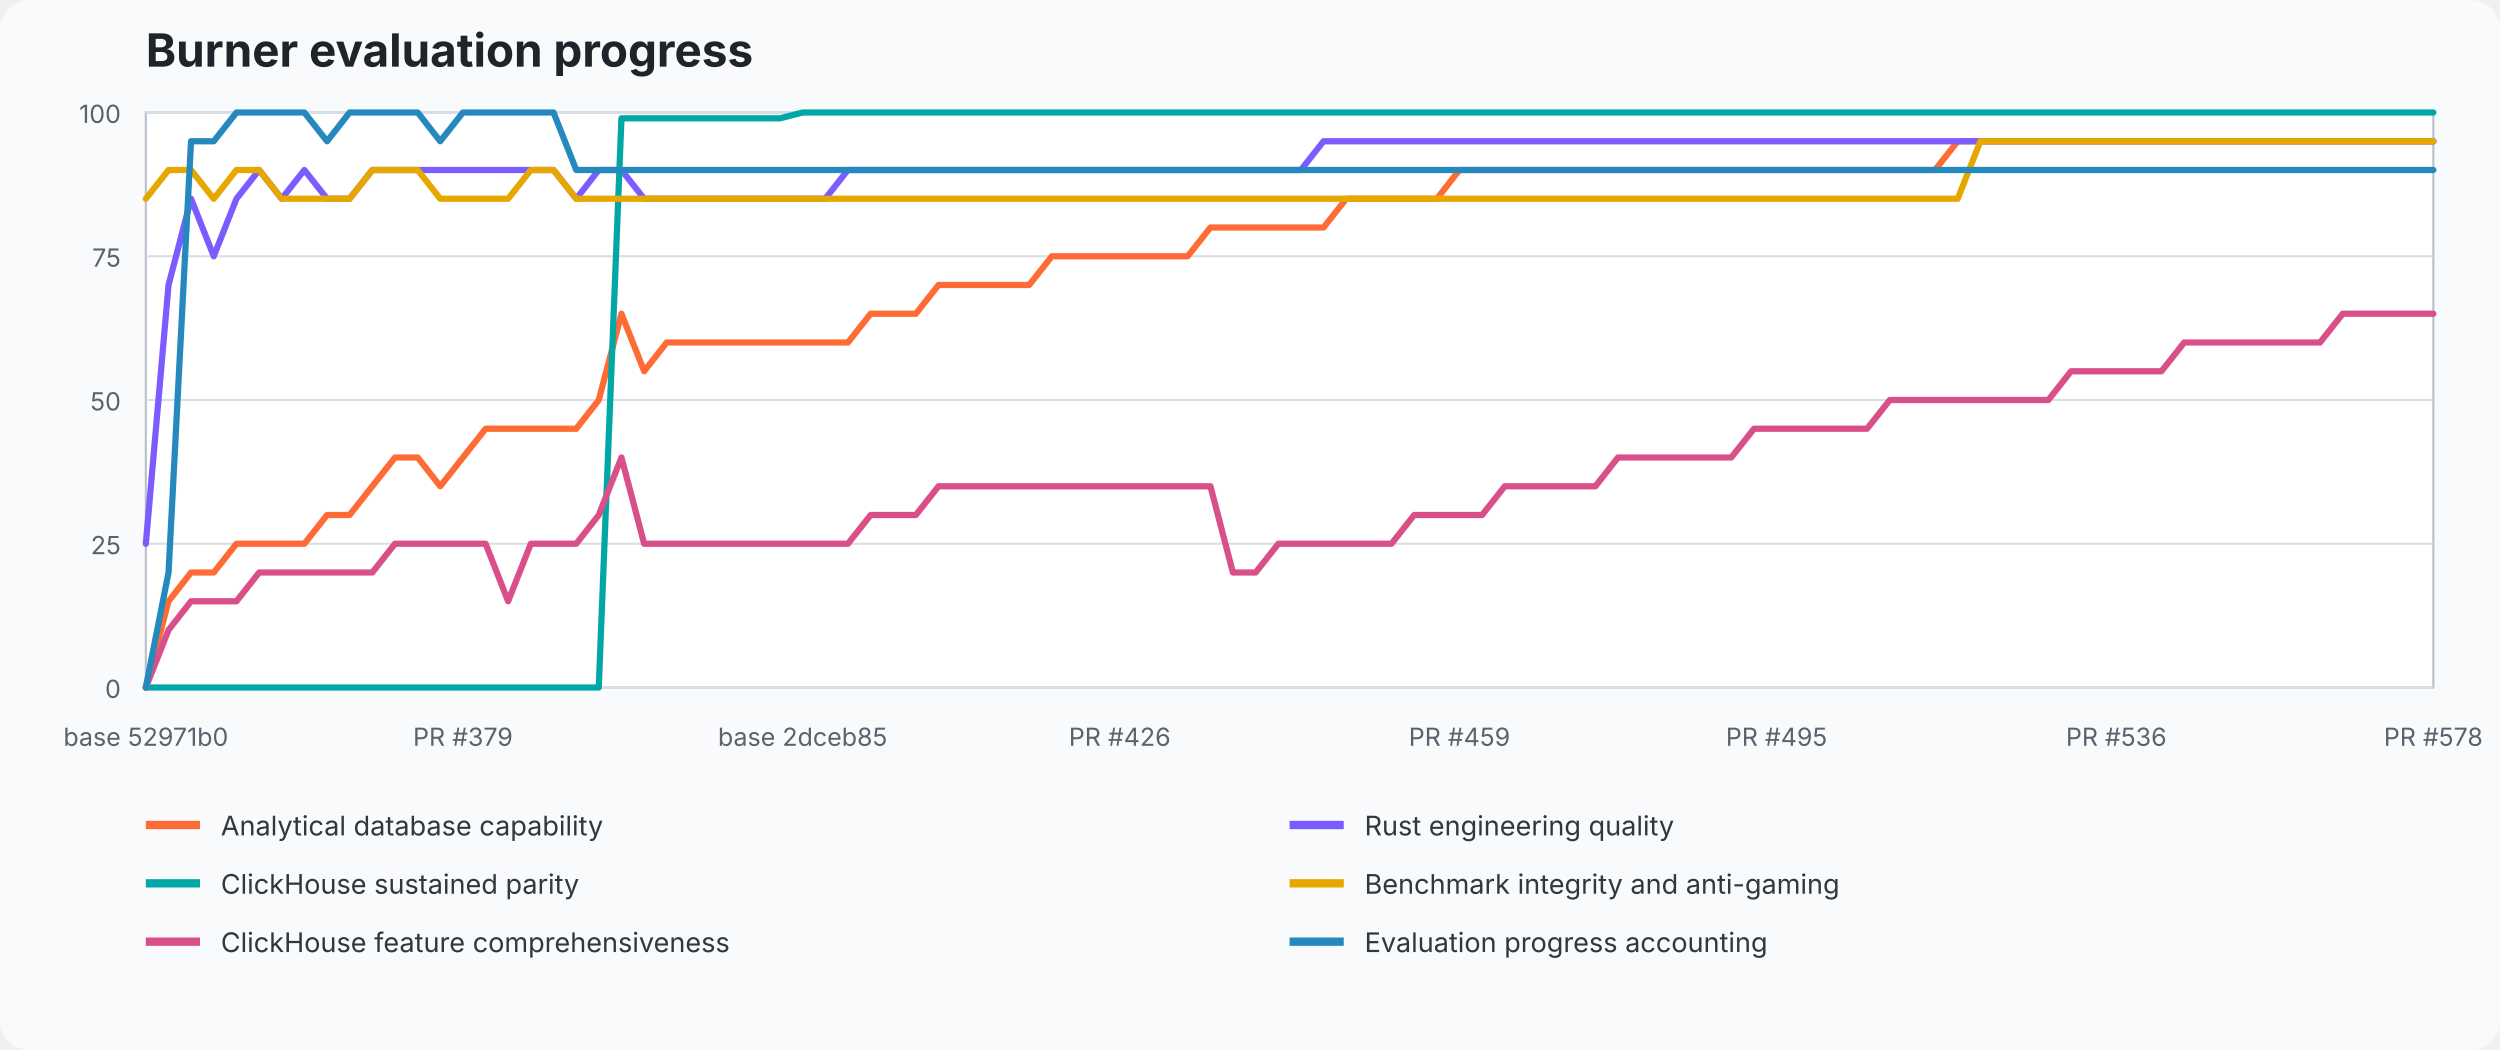
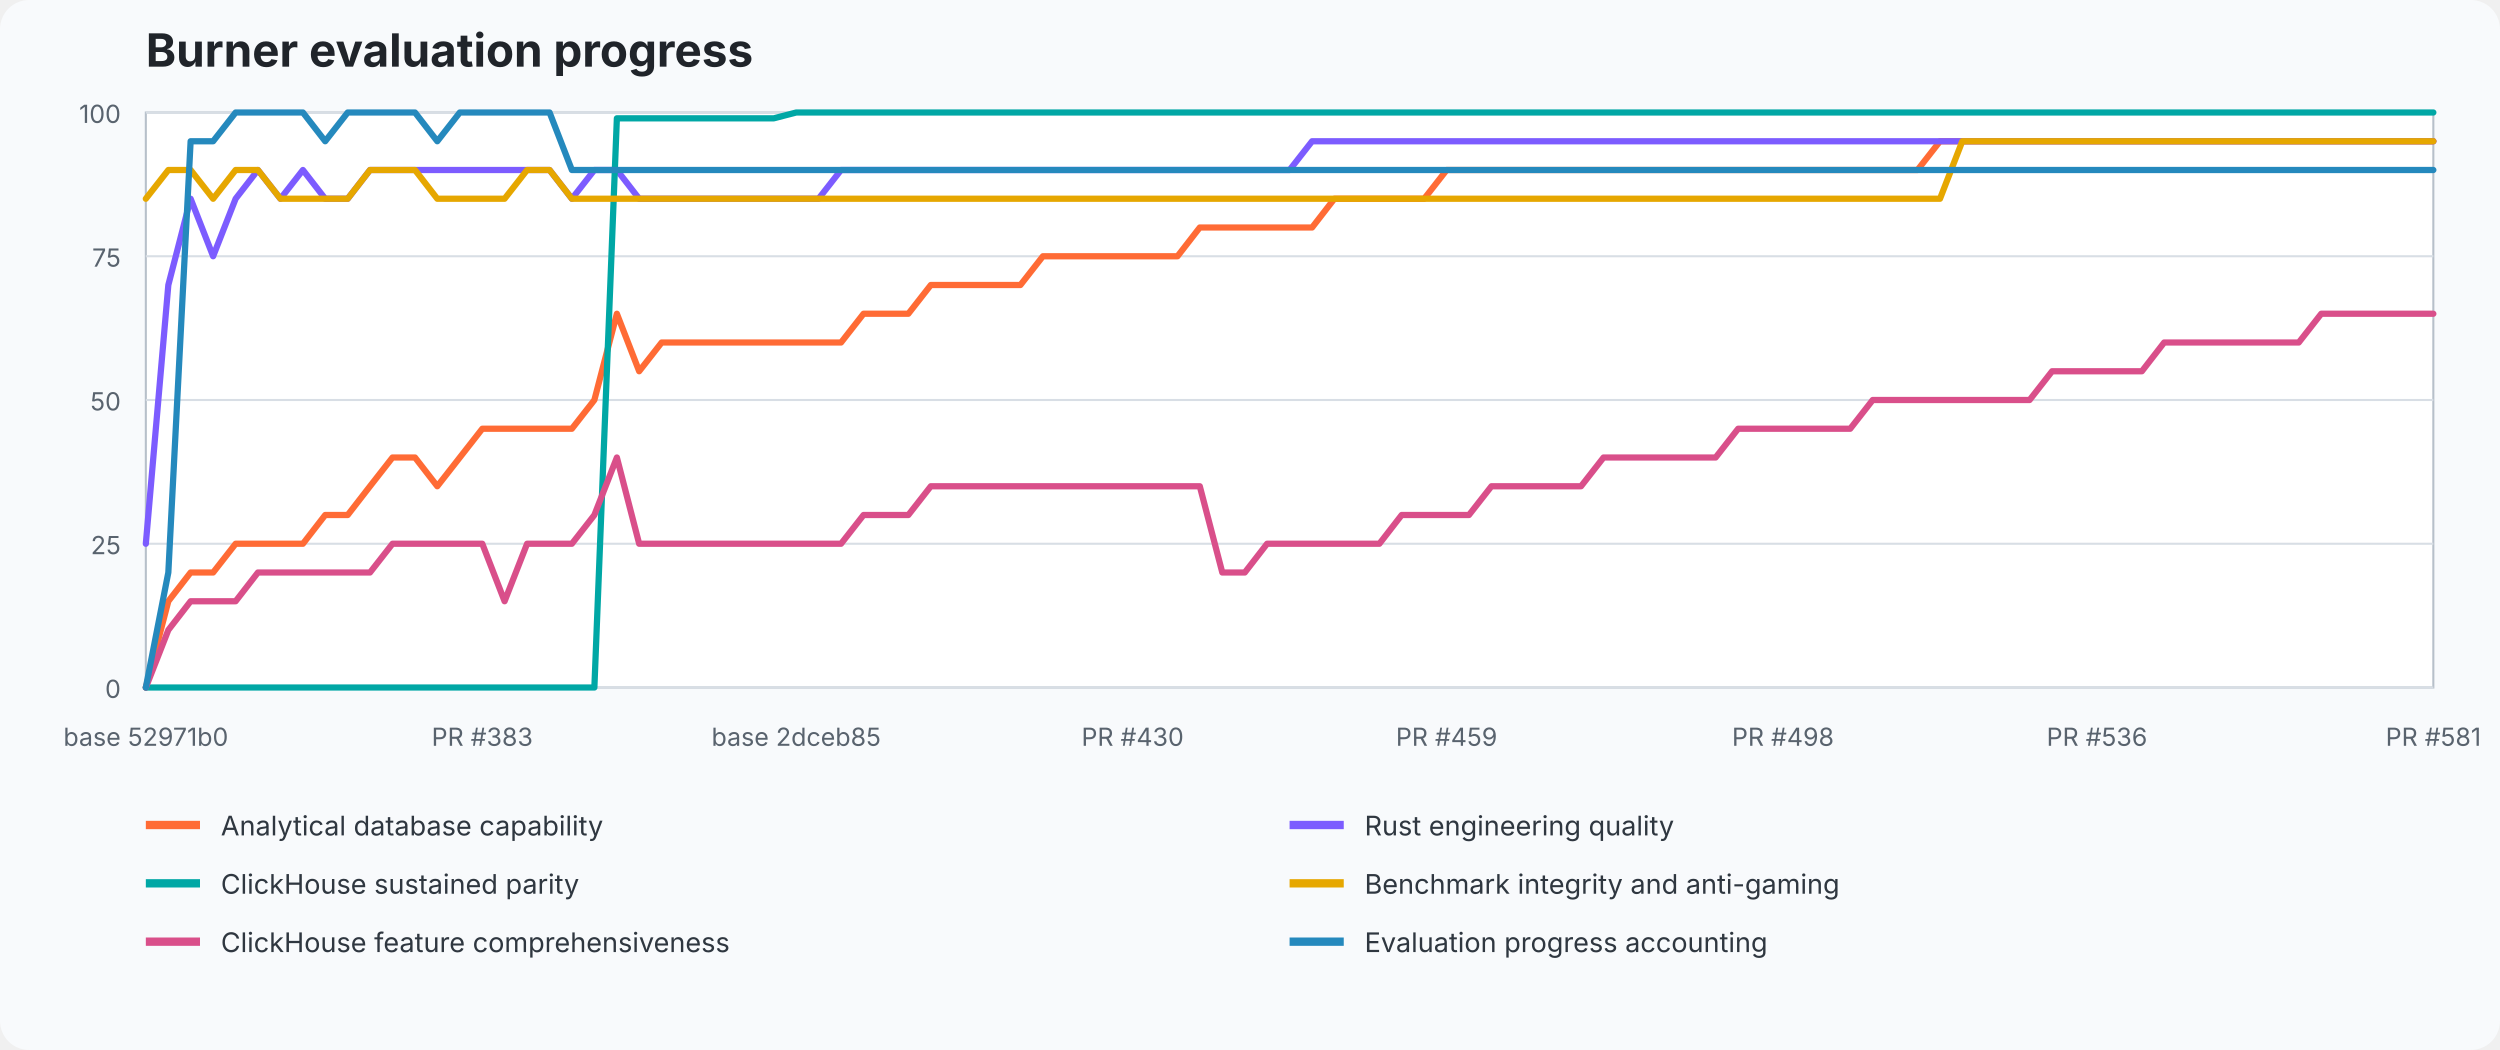
<svg xmlns="http://www.w3.org/2000/svg" width="1200" height="504" viewBox="0 0 1200 504" role="img" aria-labelledby="title desc">
  <style>text{font-family:ui-sans-serif,system-ui,-apple-system,BlinkMacSystemFont,"Segoe UI",sans-serif}.title{font-size:22px;font-weight:700;fill:#20242a}.axis{font-size:12px;fill:#59636e}.legend{font-size:13px;fill:#2f3740}.grid{stroke:#d8dee5;stroke-width:1}.plot{fill:#fff;stroke:#b7c0ca}</style>
  <rect width="100%" height="100%" fill="#f8fafc" rx="14" />
  <text x="70" y="32" class="title">Burner evaluation progress</text>
  <rect x="70" y="54" width="1098" height="276" class="plot" />
  <line x1="70" y1="330" x2="1168" y2="330" class="grid" />
  <text x="58" y="335" text-anchor="end" class="axis">0</text>
  <line x1="70" y1="261" x2="1168" y2="261" class="grid" />
  <text x="58" y="266" text-anchor="end" class="axis">25</text>
  <line x1="70" y1="192" x2="1168" y2="192" class="grid" />
  <text x="58" y="197" text-anchor="end" class="axis">50</text>
  <line x1="70" y1="123" x2="1168" y2="123" class="grid" />
  <text x="58" y="128" text-anchor="end" class="axis">75</text>
  <line x1="70" y1="54" x2="1168" y2="54" class="grid" />
  <text x="58" y="59" text-anchor="end" class="axis">100</text>
-   <polyline points="70.0,330.0 80.9,288.6 91.7,274.8 102.6,274.8 113.5,261.0 124.4,261.0 135.2,261.0 146.1,261.0 157.0,247.2 167.8,247.2 178.7,233.4 189.6,219.6 200.5,219.6 211.3,233.4 222.2,219.6 233.1,205.8 243.9,205.8 254.8,205.8 265.7,205.8 276.6,205.8 287.4,192.0 298.3,150.6 309.2,178.2 320.0,164.4 330.9,164.4 341.8,164.4 352.7,164.4 363.5,164.4 374.4,164.4 385.3,164.4 396.1,164.4 407.0,164.4 417.9,150.6 428.8,150.6 439.6,150.6 450.5,136.8 461.4,136.8 472.2,136.8 483.1,136.8 494.0,136.8 504.9,123.0 515.7,123.0 526.6,123.0 537.5,123.0 548.3,123.0 559.2,123.0 570.1,123.0 581.0,109.2 591.8,109.2 602.7,109.2 613.6,109.2 624.4,109.2 635.3,109.2 646.2,95.4 657.0,95.4 667.9,95.4 678.8,95.4 689.7,95.4 700.5,81.6 711.4,81.6 722.3,81.6 733.1,81.6 744.0,81.6 754.9,81.6 765.8,81.6 776.6,81.6 787.5,81.6 798.4,81.6 809.2,81.6 820.1,81.6 831.0,81.6 841.9,81.6 852.7,81.6 863.6,81.6 874.5,81.6 885.3,81.6 896.2,81.6 907.1,81.6 918.0,81.6 928.8,81.6 939.7,67.8 950.6,67.8 961.4,67.8 972.3,67.8 983.2,67.8 994.1,67.8 1004.9,67.8 1015.8,67.8 1026.7,67.8 1037.5,67.8 1048.4,67.8 1059.3,67.8 1070.2,67.8 1081.0,67.8 1091.9,67.8 1102.8,67.8 1113.6,67.8 1124.5,67.8 1135.4,67.8 1146.3,67.8 1157.1,67.8 1168.0,67.8" fill="none" stroke="#ff6b35" stroke-width="3" stroke-linejoin="round" stroke-linecap="round" />
-   <polyline points="70.0,261.0 80.9,136.8 91.7,95.4 102.6,123.0 113.5,95.4 124.4,81.6 135.2,95.4 146.1,81.6 157.0,95.4 167.8,95.4 178.7,81.6 189.6,81.6 200.5,81.6 211.3,81.6 222.2,81.6 233.1,81.6 243.9,81.6 254.8,81.6 265.7,81.6 276.6,95.4 287.4,81.6 298.3,81.6 309.2,95.4 320.0,95.4 330.9,95.4 341.8,95.4 352.7,95.4 363.5,95.4 374.4,95.4 385.3,95.4 396.1,95.4 407.0,81.6 417.9,81.6 428.8,81.6 439.6,81.6 450.5,81.6 461.4,81.6 472.2,81.6 483.1,81.6 494.0,81.6 504.9,81.6 515.7,81.6 526.6,81.6 537.5,81.6 548.3,81.6 559.2,81.6 570.1,81.6 581.0,81.6 591.8,81.6 602.7,81.6 613.6,81.6 624.4,81.6 635.3,67.8 646.2,67.8 657.0,67.8 667.9,67.8 678.8,67.8 689.7,67.8 700.5,67.8 711.4,67.8 722.3,67.8 733.1,67.8 744.0,67.8 754.9,67.8 765.8,67.8 776.6,67.8 787.5,67.8 798.4,67.8 809.2,67.8 820.1,67.8 831.0,67.8 841.9,67.8 852.7,67.8 863.6,67.8 874.5,67.8 885.3,67.8 896.2,67.8 907.1,67.8 918.0,67.8 928.8,67.8 939.7,67.8 950.6,67.8 961.4,67.8 972.3,67.8 983.2,67.8 994.1,67.8 1004.9,67.8 1015.8,67.8 1026.7,67.8 1037.5,67.8 1048.4,67.8 1059.3,67.8 1070.2,67.8 1081.0,67.8 1091.9,67.8 1102.8,67.8 1113.6,67.8 1124.5,67.8 1135.4,67.8 1146.3,67.8 1157.1,67.8 1168.0,67.8" fill="none" stroke="#7c5cff" stroke-width="3" stroke-linejoin="round" stroke-linecap="round" />
-   <polyline points="70.0,330.0 80.9,330.0 91.7,330.0 102.6,330.0 113.5,330.0 124.4,330.0 135.2,330.0 146.1,330.0 157.0,330.0 167.8,330.0 178.7,330.0 189.6,330.0 200.5,330.0 211.3,330.0 222.2,330.0 233.1,330.0 243.9,330.0 254.8,330.0 265.7,330.0 276.6,330.0 287.4,330.0 298.3,56.8 309.2,56.8 320.0,56.8 330.9,56.8 341.8,56.8 352.7,56.8 363.5,56.8 374.4,56.8 385.3,54.0 396.1,54.0 407.0,54.0 417.9,54.0 428.8,54.0 439.6,54.0 450.5,54.0 461.4,54.0 472.2,54.0 483.1,54.0 494.0,54.0 504.9,54.0 515.7,54.0 526.6,54.0 537.5,54.0 548.3,54.0 559.2,54.0 570.1,54.0 581.0,54.0 591.8,54.0 602.7,54.0 613.6,54.0 624.4,54.0 635.3,54.0 646.2,54.0 657.0,54.0 667.9,54.0 678.8,54.0 689.7,54.0 700.5,54.0 711.4,54.0 722.3,54.0 733.1,54.0 744.0,54.0 754.9,54.0 765.8,54.0 776.6,54.0 787.5,54.0 798.4,54.0 809.2,54.0 820.1,54.0 831.0,54.0 841.9,54.0 852.7,54.0 863.6,54.0 874.5,54.0 885.3,54.0 896.2,54.0 907.1,54.0 918.0,54.0 928.8,54.0 939.7,54.0 950.6,54.0 961.4,54.0 972.3,54.0 983.2,54.0 994.1,54.0 1004.9,54.0 1015.8,54.0 1026.7,54.0 1037.5,54.0 1048.4,54.0 1059.3,54.0 1070.2,54.0 1081.0,54.0 1091.9,54.0 1102.8,54.0 1113.6,54.0 1124.5,54.0 1135.4,54.0 1146.3,54.0 1157.1,54.0 1168.0,54.0" fill="none" stroke="#00a7a5" stroke-width="3" stroke-linejoin="round" stroke-linecap="round" />
-   <polyline points="70.0,95.4 80.9,81.6 91.7,81.6 102.6,95.4 113.5,81.6 124.4,81.6 135.2,95.4 146.1,95.4 157.0,95.4 167.8,95.4 178.7,81.6 189.6,81.6 200.5,81.6 211.3,95.4 222.2,95.4 233.1,95.4 243.9,95.4 254.8,81.6 265.7,81.6 276.6,95.4 287.4,95.4 298.3,95.4 309.2,95.4 320.0,95.4 330.9,95.4 341.8,95.4 352.7,95.4 363.5,95.4 374.4,95.4 385.3,95.4 396.1,95.4 407.0,95.4 417.9,95.4 428.8,95.4 439.6,95.4 450.5,95.4 461.4,95.4 472.2,95.4 483.1,95.4 494.0,95.4 504.9,95.4 515.7,95.4 526.6,95.4 537.5,95.4 548.3,95.4 559.2,95.4 570.1,95.4 581.0,95.4 591.8,95.4 602.7,95.4 613.6,95.4 624.4,95.4 635.3,95.4 646.2,95.4 657.0,95.4 667.9,95.4 678.8,95.4 689.7,95.4 700.5,95.4 711.4,95.4 722.3,95.4 733.1,95.4 744.0,95.4 754.9,95.4 765.8,95.4 776.6,95.4 787.5,95.4 798.4,95.4 809.2,95.4 820.1,95.4 831.0,95.4 841.9,95.4 852.7,95.4 863.6,95.4 874.5,95.4 885.3,95.4 896.2,95.4 907.1,95.4 918.0,95.4 928.8,95.4 939.7,95.4 950.6,67.8 961.4,67.8 972.3,67.8 983.2,67.8 994.1,67.8 1004.9,67.8 1015.8,67.8 1026.7,67.8 1037.5,67.8 1048.4,67.8 1059.3,67.8 1070.2,67.8 1081.0,67.8 1091.9,67.8 1102.8,67.8 1113.6,67.8 1124.5,67.8 1135.4,67.8 1146.3,67.8 1157.1,67.8 1168.0,67.8" fill="none" stroke="#e6a700" stroke-width="3" stroke-linejoin="round" stroke-linecap="round" />
-   <polyline points="70.0,330.0 80.9,302.4 91.7,288.6 102.6,288.6 113.5,288.6 124.4,274.8 135.2,274.8 146.1,274.8 157.0,274.8 167.8,274.8 178.7,274.8 189.6,261.0 200.5,261.0 211.3,261.0 222.2,261.0 233.1,261.0 243.9,288.6 254.8,261.0 265.7,261.0 276.6,261.0 287.4,247.2 298.3,219.6 309.2,261.0 320.0,261.0 330.9,261.0 341.8,261.0 352.7,261.0 363.5,261.0 374.4,261.0 385.3,261.0 396.1,261.0 407.0,261.0 417.9,247.2 428.8,247.2 439.6,247.2 450.5,233.4 461.4,233.4 472.2,233.4 483.1,233.4 494.0,233.4 504.9,233.4 515.7,233.4 526.6,233.4 537.5,233.4 548.3,233.4 559.2,233.4 570.1,233.4 581.0,233.4 591.8,274.8 602.7,274.8 613.6,261.0 624.4,261.0 635.3,261.0 646.2,261.0 657.0,261.0 667.9,261.0 678.8,247.2 689.7,247.2 700.5,247.2 711.4,247.2 722.3,233.4 733.1,233.4 744.0,233.4 754.9,233.4 765.8,233.4 776.6,219.6 787.5,219.6 798.4,219.6 809.2,219.6 820.1,219.6 831.0,219.6 841.9,205.8 852.7,205.8 863.6,205.8 874.5,205.8 885.3,205.8 896.2,205.8 907.1,192.0 918.0,192.0 928.8,192.0 939.7,192.0 950.6,192.0 961.4,192.0 972.3,192.0 983.2,192.0 994.1,178.2 1004.9,178.2 1015.8,178.2 1026.7,178.2 1037.5,178.2 1048.4,164.4 1059.3,164.4 1070.2,164.4 1081.0,164.4 1091.9,164.4 1102.8,164.4 1113.6,164.4 1124.5,150.6 1135.4,150.6 1146.3,150.6 1157.1,150.6 1168.0,150.6" fill="none" stroke="#d94f8a" stroke-width="3" stroke-linejoin="round" stroke-linecap="round" />
-   <polyline points="70.0,330.0 80.9,274.8 91.7,67.8 102.6,67.8 113.5,54.0 124.4,54.0 135.2,54.0 146.1,54.0 157.0,67.8 167.8,54.0 178.7,54.0 189.6,54.0 200.5,54.0 211.3,67.8 222.2,54.0 233.1,54.0 243.9,54.0 254.8,54.0 265.7,54.0 276.6,81.6 287.4,81.6 298.3,81.6 309.2,81.6 320.0,81.6 330.9,81.6 341.8,81.6 352.7,81.6 363.5,81.6 374.4,81.6 385.3,81.6 396.1,81.6 407.0,81.6 417.9,81.6 428.8,81.6 439.6,81.6 450.5,81.6 461.4,81.6 472.2,81.6 483.1,81.6 494.0,81.6 504.9,81.6 515.7,81.6 526.6,81.6 537.5,81.6 548.3,81.6 559.2,81.6 570.1,81.6 581.0,81.6 591.8,81.6 602.7,81.6 613.6,81.6 624.4,81.6 635.3,81.6 646.2,81.6 657.0,81.6 667.9,81.6 678.8,81.6 689.7,81.6 700.5,81.6 711.4,81.6 722.3,81.6 733.1,81.6 744.0,81.6 754.9,81.6 765.8,81.6 776.6,81.6 787.5,81.6 798.4,81.6 809.2,81.6 820.1,81.6 831.0,81.6 841.9,81.6 852.7,81.6 863.6,81.6 874.5,81.6 885.3,81.6 896.2,81.6 907.1,81.6 918.0,81.6 928.8,81.6 939.7,81.6 950.6,81.6 961.4,81.6 972.3,81.6 983.2,81.6 994.1,81.6 1004.9,81.6 1015.8,81.6 1026.7,81.6 1037.5,81.6 1048.4,81.6 1059.3,81.6 1070.2,81.6 1081.0,81.6 1091.9,81.6 1102.8,81.6 1113.6,81.6 1124.5,81.6 1135.4,81.6 1146.3,81.6 1157.1,81.6 1168.0,81.6" fill="none" stroke="#2589bd" stroke-width="3" stroke-linejoin="round" stroke-linecap="round" />
+   <polyline points="70.0,330.0 80.8,288.6 91.5,274.8 102.3,274.8 113.1,261.0 123.8,261.0 134.6,261.0 145.4,261.0 156.1,247.2 166.9,247.2 177.6,233.4 188.4,219.6 199.2,219.6 209.9,233.4 220.7,219.6 231.5,205.8 242.2,205.8 253.0,205.8 263.8,205.8 274.5,205.8 285.3,192.0 296.1,150.6 306.8,178.2 317.6,164.4 328.4,164.4 339.1,164.4 349.9,164.4 360.6,164.4 371.4,164.4 382.2,164.4 392.9,164.4 403.7,164.4 414.5,150.6 425.2,150.6 436.0,150.6 446.8,136.8 457.5,136.8 468.3,136.8 479.1,136.8 489.8,136.8 500.6,123.0 511.4,123.0 522.1,123.0 532.9,123.0 543.6,123.0 554.4,123.0 565.2,123.0 575.9,109.2 586.7,109.2 597.5,109.2 608.2,109.2 619.0,109.2 629.8,109.2 640.5,95.4 651.3,95.4 662.1,95.4 672.8,95.4 683.6,95.4 694.4,81.6 705.1,81.6 715.9,81.6 726.6,81.6 737.4,81.6 748.2,81.6 758.9,81.6 769.7,81.6 780.5,81.6 791.2,81.6 802.0,81.6 812.8,81.6 823.5,81.6 834.3,81.6 845.1,81.6 855.8,81.6 866.6,81.6 877.4,81.6 888.1,81.6 898.9,81.6 909.6,81.6 920.4,81.6 931.2,67.8 941.9,67.8 952.7,67.8 963.5,67.8 974.2,67.8 985.0,67.8 995.8,67.8 1006.5,67.8 1017.3,67.8 1028.1,67.8 1038.8,67.8 1049.6,67.8 1060.4,67.8 1071.1,67.8 1081.9,67.8 1092.6,67.8 1103.4,67.8 1114.2,67.8 1124.9,67.8 1135.7,67.8 1146.5,67.8 1157.2,67.8 1168.0,67.8" fill="none" stroke="#ff6b35" stroke-width="3" stroke-linejoin="round" stroke-linecap="round" />
+   <polyline points="70.0,261.0 80.8,136.8 91.5,95.4 102.3,123.0 113.1,95.4 123.8,81.6 134.6,95.4 145.4,81.6 156.1,95.4 166.9,95.4 177.6,81.6 188.4,81.6 199.2,81.6 209.9,81.6 220.7,81.6 231.5,81.6 242.2,81.6 253.0,81.6 263.8,81.6 274.5,95.4 285.3,81.6 296.1,81.6 306.8,95.4 317.6,95.4 328.4,95.4 339.1,95.4 349.9,95.4 360.6,95.4 371.4,95.4 382.2,95.4 392.9,95.4 403.7,81.6 414.5,81.6 425.2,81.6 436.0,81.6 446.8,81.6 457.5,81.6 468.3,81.6 479.1,81.6 489.8,81.6 500.6,81.6 511.4,81.6 522.1,81.6 532.9,81.6 543.6,81.6 554.4,81.6 565.2,81.6 575.9,81.6 586.7,81.6 597.5,81.6 608.2,81.6 619.0,81.6 629.8,67.8 640.5,67.8 651.3,67.8 662.1,67.8 672.8,67.8 683.6,67.8 694.4,67.8 705.1,67.8 715.9,67.8 726.6,67.8 737.4,67.8 748.2,67.8 758.9,67.8 769.7,67.8 780.5,67.8 791.2,67.8 802.0,67.8 812.8,67.8 823.5,67.8 834.3,67.8 845.1,67.8 855.8,67.8 866.6,67.8 877.4,67.8 888.1,67.8 898.9,67.8 909.6,67.8 920.4,67.8 931.2,67.8 941.9,67.8 952.7,67.8 963.5,67.8 974.2,67.8 985.0,67.8 995.8,67.8 1006.5,67.8 1017.3,67.8 1028.1,67.8 1038.8,67.8 1049.6,67.8 1060.4,67.8 1071.1,67.8 1081.9,67.8 1092.6,67.8 1103.4,67.8 1114.2,67.8 1124.9,67.8 1135.7,67.8 1146.5,67.8 1157.2,67.8 1168.0,67.8" fill="none" stroke="#7c5cff" stroke-width="3" stroke-linejoin="round" stroke-linecap="round" />
+   <polyline points="70.0,330.0 80.8,330.0 91.5,330.0 102.3,330.0 113.1,330.0 123.8,330.0 134.6,330.0 145.4,330.0 156.1,330.0 166.9,330.0 177.6,330.0 188.4,330.0 199.2,330.0 209.9,330.0 220.7,330.0 231.5,330.0 242.2,330.0 253.0,330.0 263.8,330.0 274.5,330.0 285.3,330.0 296.1,56.8 306.8,56.8 317.6,56.8 328.4,56.8 339.1,56.8 349.9,56.8 360.6,56.8 371.4,56.8 382.2,54.0 392.9,54.0 403.7,54.0 414.5,54.0 425.2,54.0 436.0,54.0 446.8,54.0 457.5,54.0 468.3,54.0 479.1,54.0 489.8,54.0 500.6,54.0 511.4,54.0 522.1,54.0 532.9,54.0 543.6,54.0 554.4,54.0 565.2,54.0 575.9,54.0 586.7,54.0 597.5,54.0 608.2,54.0 619.0,54.0 629.8,54.0 640.5,54.0 651.3,54.0 662.1,54.0 672.8,54.0 683.6,54.0 694.4,54.0 705.1,54.0 715.9,54.0 726.6,54.0 737.4,54.0 748.2,54.0 758.9,54.0 769.7,54.0 780.5,54.0 791.2,54.0 802.0,54.0 812.8,54.0 823.5,54.0 834.3,54.0 845.1,54.0 855.8,54.0 866.6,54.0 877.4,54.0 888.1,54.0 898.9,54.0 909.6,54.0 920.4,54.0 931.2,54.0 941.9,54.0 952.7,54.0 963.5,54.0 974.2,54.0 985.0,54.0 995.8,54.0 1006.5,54.0 1017.3,54.0 1028.1,54.0 1038.8,54.0 1049.6,54.0 1060.4,54.0 1071.1,54.0 1081.9,54.0 1092.6,54.0 1103.4,54.0 1114.2,54.0 1124.9,54.0 1135.7,54.0 1146.5,54.0 1157.2,54.0 1168.0,54.0" fill="none" stroke="#00a7a5" stroke-width="3" stroke-linejoin="round" stroke-linecap="round" />
+   <polyline points="70.0,95.4 80.8,81.6 91.5,81.6 102.3,95.4 113.1,81.6 123.8,81.6 134.6,95.4 145.4,95.4 156.1,95.4 166.9,95.4 177.6,81.6 188.4,81.6 199.2,81.6 209.9,95.4 220.7,95.4 231.5,95.4 242.2,95.4 253.0,81.6 263.8,81.6 274.5,95.4 285.3,95.4 296.1,95.4 306.8,95.4 317.6,95.4 328.4,95.4 339.1,95.4 349.9,95.4 360.6,95.4 371.4,95.4 382.2,95.4 392.9,95.4 403.7,95.4 414.5,95.4 425.2,95.4 436.0,95.4 446.8,95.4 457.5,95.4 468.3,95.4 479.1,95.4 489.8,95.4 500.6,95.4 511.4,95.4 522.1,95.4 532.9,95.4 543.6,95.4 554.4,95.4 565.2,95.4 575.9,95.4 586.7,95.4 597.5,95.4 608.2,95.4 619.0,95.4 629.8,95.4 640.5,95.4 651.3,95.4 662.1,95.4 672.8,95.4 683.6,95.4 694.4,95.4 705.1,95.4 715.9,95.4 726.6,95.4 737.4,95.4 748.2,95.4 758.9,95.4 769.7,95.4 780.5,95.4 791.2,95.4 802.0,95.4 812.8,95.4 823.5,95.4 834.3,95.4 845.1,95.4 855.8,95.4 866.6,95.4 877.4,95.4 888.1,95.4 898.9,95.4 909.6,95.4 920.4,95.4 931.2,95.4 941.9,67.8 952.7,67.8 963.5,67.8 974.2,67.8 985.0,67.8 995.8,67.8 1006.5,67.8 1017.3,67.8 1028.1,67.8 1038.8,67.8 1049.6,67.8 1060.4,67.8 1071.1,67.8 1081.9,67.8 1092.6,67.8 1103.4,67.8 1114.2,67.8 1124.9,67.8 1135.7,67.8 1146.5,67.8 1157.2,67.8 1168.0,67.8" fill="none" stroke="#e6a700" stroke-width="3" stroke-linejoin="round" stroke-linecap="round" />
+   <polyline points="70.0,330.0 80.8,302.4 91.5,288.6 102.3,288.6 113.1,288.6 123.8,274.8 134.6,274.8 145.4,274.8 156.1,274.8 166.9,274.8 177.6,274.8 188.4,261.0 199.2,261.0 209.9,261.0 220.7,261.0 231.5,261.0 242.2,288.6 253.0,261.0 263.8,261.0 274.5,261.0 285.3,247.2 296.1,219.6 306.8,261.0 317.6,261.0 328.4,261.0 339.1,261.0 349.9,261.0 360.6,261.0 371.4,261.0 382.2,261.0 392.9,261.0 403.7,261.0 414.5,247.2 425.2,247.2 436.0,247.2 446.8,233.4 457.5,233.4 468.3,233.4 479.1,233.4 489.8,233.4 500.6,233.4 511.4,233.4 522.1,233.4 532.9,233.4 543.6,233.4 554.4,233.4 565.2,233.4 575.9,233.4 586.7,274.8 597.5,274.8 608.2,261.0 619.0,261.0 629.8,261.0 640.5,261.0 651.3,261.0 662.1,261.0 672.8,247.2 683.6,247.2 694.4,247.2 705.1,247.2 715.9,233.4 726.6,233.4 737.4,233.4 748.2,233.4 758.9,233.4 769.7,219.6 780.5,219.6 791.2,219.6 802.0,219.6 812.8,219.6 823.5,219.6 834.3,205.8 845.1,205.8 855.8,205.8 866.6,205.8 877.4,205.8 888.1,205.8 898.9,192.0 909.6,192.0 920.4,192.0 931.2,192.0 941.9,192.0 952.7,192.0 963.5,192.0 974.2,192.0 985.0,178.2 995.8,178.2 1006.5,178.2 1017.3,178.2 1028.1,178.2 1038.8,164.4 1049.6,164.4 1060.4,164.4 1071.1,164.4 1081.9,164.4 1092.6,164.4 1103.4,164.4 1114.2,150.6 1124.9,150.6 1135.7,150.6 1146.5,150.6 1157.2,150.6 1168.0,150.6" fill="none" stroke="#d94f8a" stroke-width="3" stroke-linejoin="round" stroke-linecap="round" />
+   <polyline points="70.0,330.0 80.8,274.8 91.5,67.8 102.3,67.8 113.1,54.0 123.8,54.0 134.6,54.0 145.4,54.0 156.1,67.8 166.9,54.0 177.6,54.0 188.4,54.0 199.2,54.0 209.9,67.8 220.7,54.0 231.5,54.0 242.2,54.0 253.0,54.0 263.8,54.0 274.5,81.6 285.3,81.6 296.1,81.6 306.8,81.6 317.6,81.6 328.4,81.6 339.1,81.6 349.9,81.6 360.6,81.6 371.4,81.6 382.2,81.6 392.9,81.6 403.7,81.6 414.5,81.6 425.2,81.6 436.0,81.6 446.8,81.6 457.5,81.6 468.3,81.6 479.1,81.6 489.8,81.6 500.6,81.6 511.4,81.6 522.1,81.6 532.9,81.6 543.6,81.6 554.4,81.6 565.2,81.6 575.9,81.6 586.7,81.6 597.5,81.6 608.2,81.6 619.0,81.6 629.8,81.6 640.5,81.6 651.3,81.6 662.1,81.6 672.8,81.6 683.6,81.6 694.4,81.6 705.1,81.6 715.9,81.6 726.6,81.6 737.4,81.6 748.2,81.6 758.9,81.6 769.7,81.6 780.5,81.6 791.2,81.6 802.0,81.6 812.8,81.6 823.5,81.6 834.3,81.6 845.1,81.6 855.8,81.6 866.6,81.6 877.4,81.6 888.1,81.6 898.9,81.6 909.6,81.6 920.4,81.6 931.2,81.6 941.9,81.6 952.7,81.6 963.5,81.6 974.2,81.6 985.0,81.6 995.8,81.6 1006.5,81.6 1017.3,81.6 1028.1,81.6 1038.8,81.6 1049.6,81.6 1060.4,81.6 1071.1,81.6 1081.9,81.6 1092.6,81.6 1103.4,81.6 1114.2,81.6 1124.9,81.6 1135.7,81.6 1146.5,81.6 1157.2,81.6 1168.0,81.6" fill="none" stroke="#2589bd" stroke-width="3" stroke-linejoin="round" stroke-linecap="round" />
  <text x="70" y="358" text-anchor="middle" class="axis">base 52971b0</text>
-   <text x="222.198" y="358" text-anchor="middle" class="axis">PR #379</text>
-   <text x="385.267" y="358" text-anchor="middle" class="axis">base 2dceb85</text>
-   <text x="537.465" y="358" text-anchor="middle" class="axis">PR #426</text>
-   <text x="700.535" y="358" text-anchor="middle" class="axis">PR #459</text>
-   <text x="852.733" y="358" text-anchor="middle" class="axis">PR #495</text>
-   <text x="1015.802" y="358" text-anchor="middle" class="axis">PR #536</text>
-   <text x="1168" y="358" text-anchor="middle" class="axis">PR #578</text>
+   <text x="231.471" y="358" text-anchor="middle" class="axis">PR #383</text>
+   <text x="382.176" y="358" text-anchor="middle" class="axis">base 2dceb85</text>
+   <text x="543.647" y="358" text-anchor="middle" class="axis">PR #430</text>
+   <text x="694.353" y="358" text-anchor="middle" class="axis">PR #459</text>
+   <text x="855.824" y="358" text-anchor="middle" class="axis">PR #498</text>
+   <text x="1006.529" y="358" text-anchor="middle" class="axis">PR #536</text>
+   <text x="1168" y="358" text-anchor="middle" class="axis">PR #581</text>
  <line x1="70" y1="396" x2="96" y2="396" stroke="#ff6b35" stroke-width="4" />
  <text x="106" y="401" class="legend">Analytical database capability</text>
  <line x1="619" y1="396" x2="645" y2="396" stroke="#7c5cff" stroke-width="4" />
  <text x="655" y="401" class="legend">Rust engineering quality</text>
  <line x1="70" y1="424" x2="96" y2="424" stroke="#00a7a5" stroke-width="4" />
  <text x="106" y="429" class="legend">ClickHouse sustained parity</text>
  <line x1="619" y1="424" x2="645" y2="424" stroke="#e6a700" stroke-width="4" />
  <text x="655" y="429" class="legend">Benchmark integrity and anti-gaming</text>
  <line x1="70" y1="452" x2="96" y2="452" stroke="#d94f8a" stroke-width="4" />
  <text x="106" y="457" class="legend">ClickHouse feature comprehensiveness</text>
  <line x1="619" y1="452" x2="645" y2="452" stroke="#2589bd" stroke-width="4" />
  <text x="655" y="457" class="legend">Evaluation progress accounting</text>
</svg>
